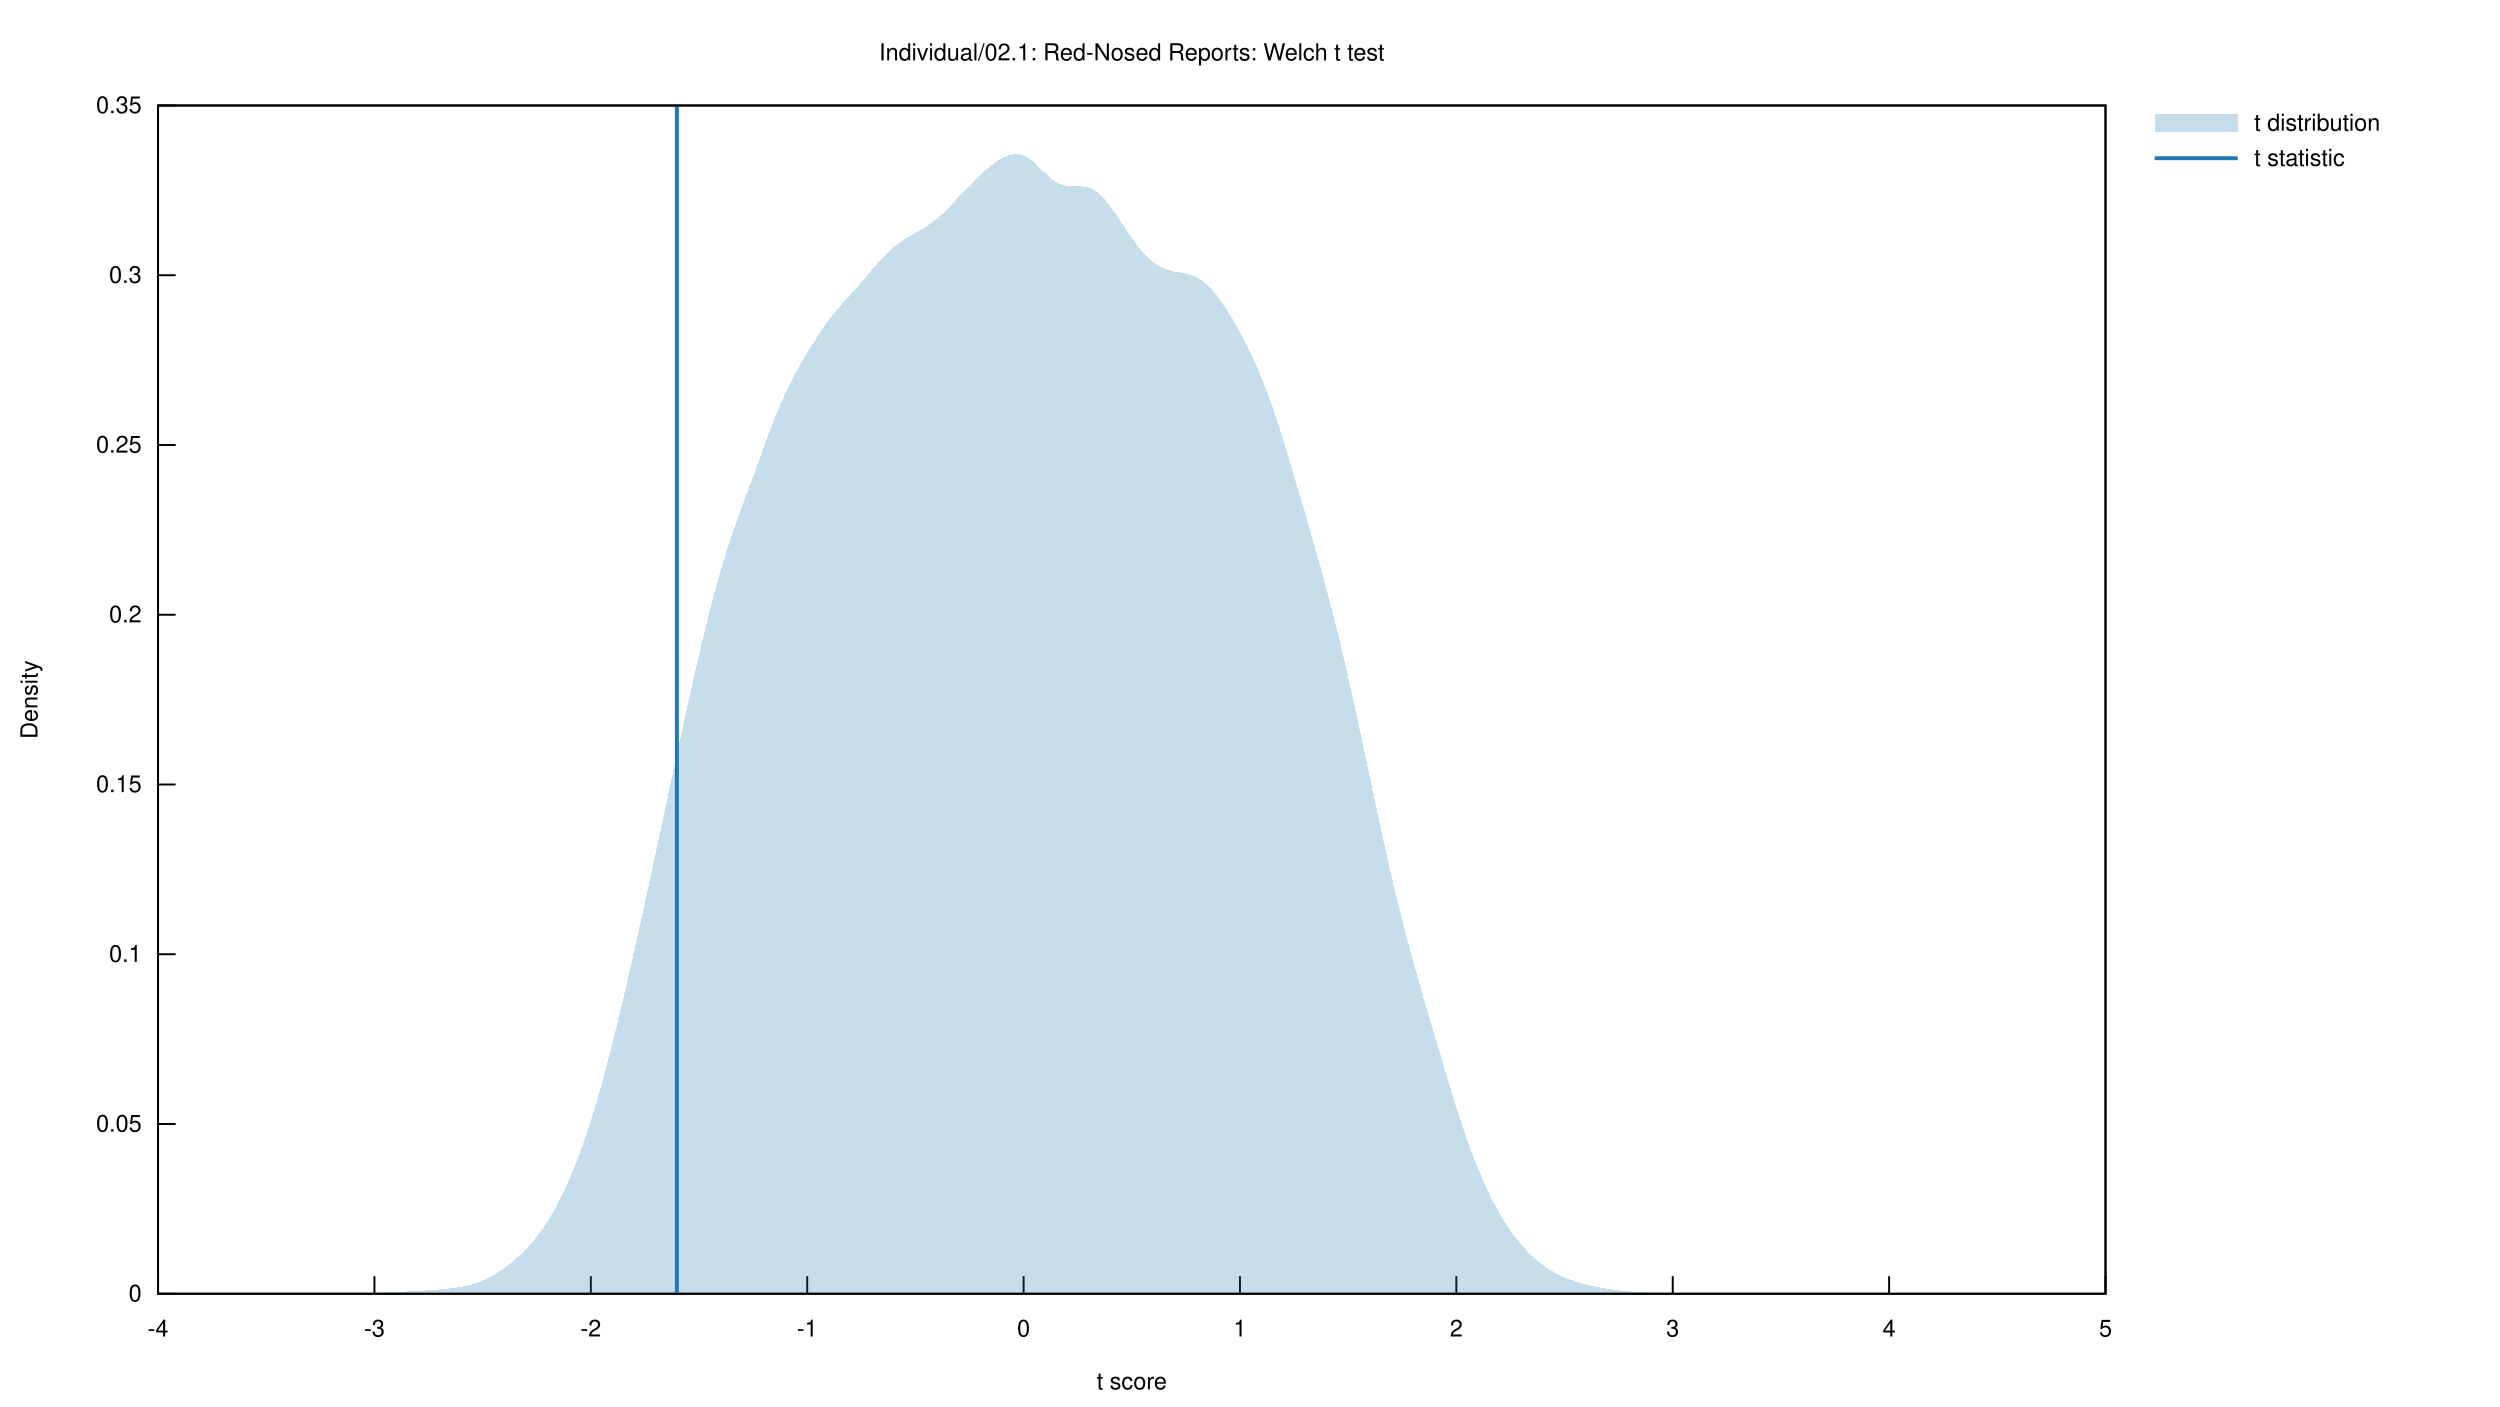
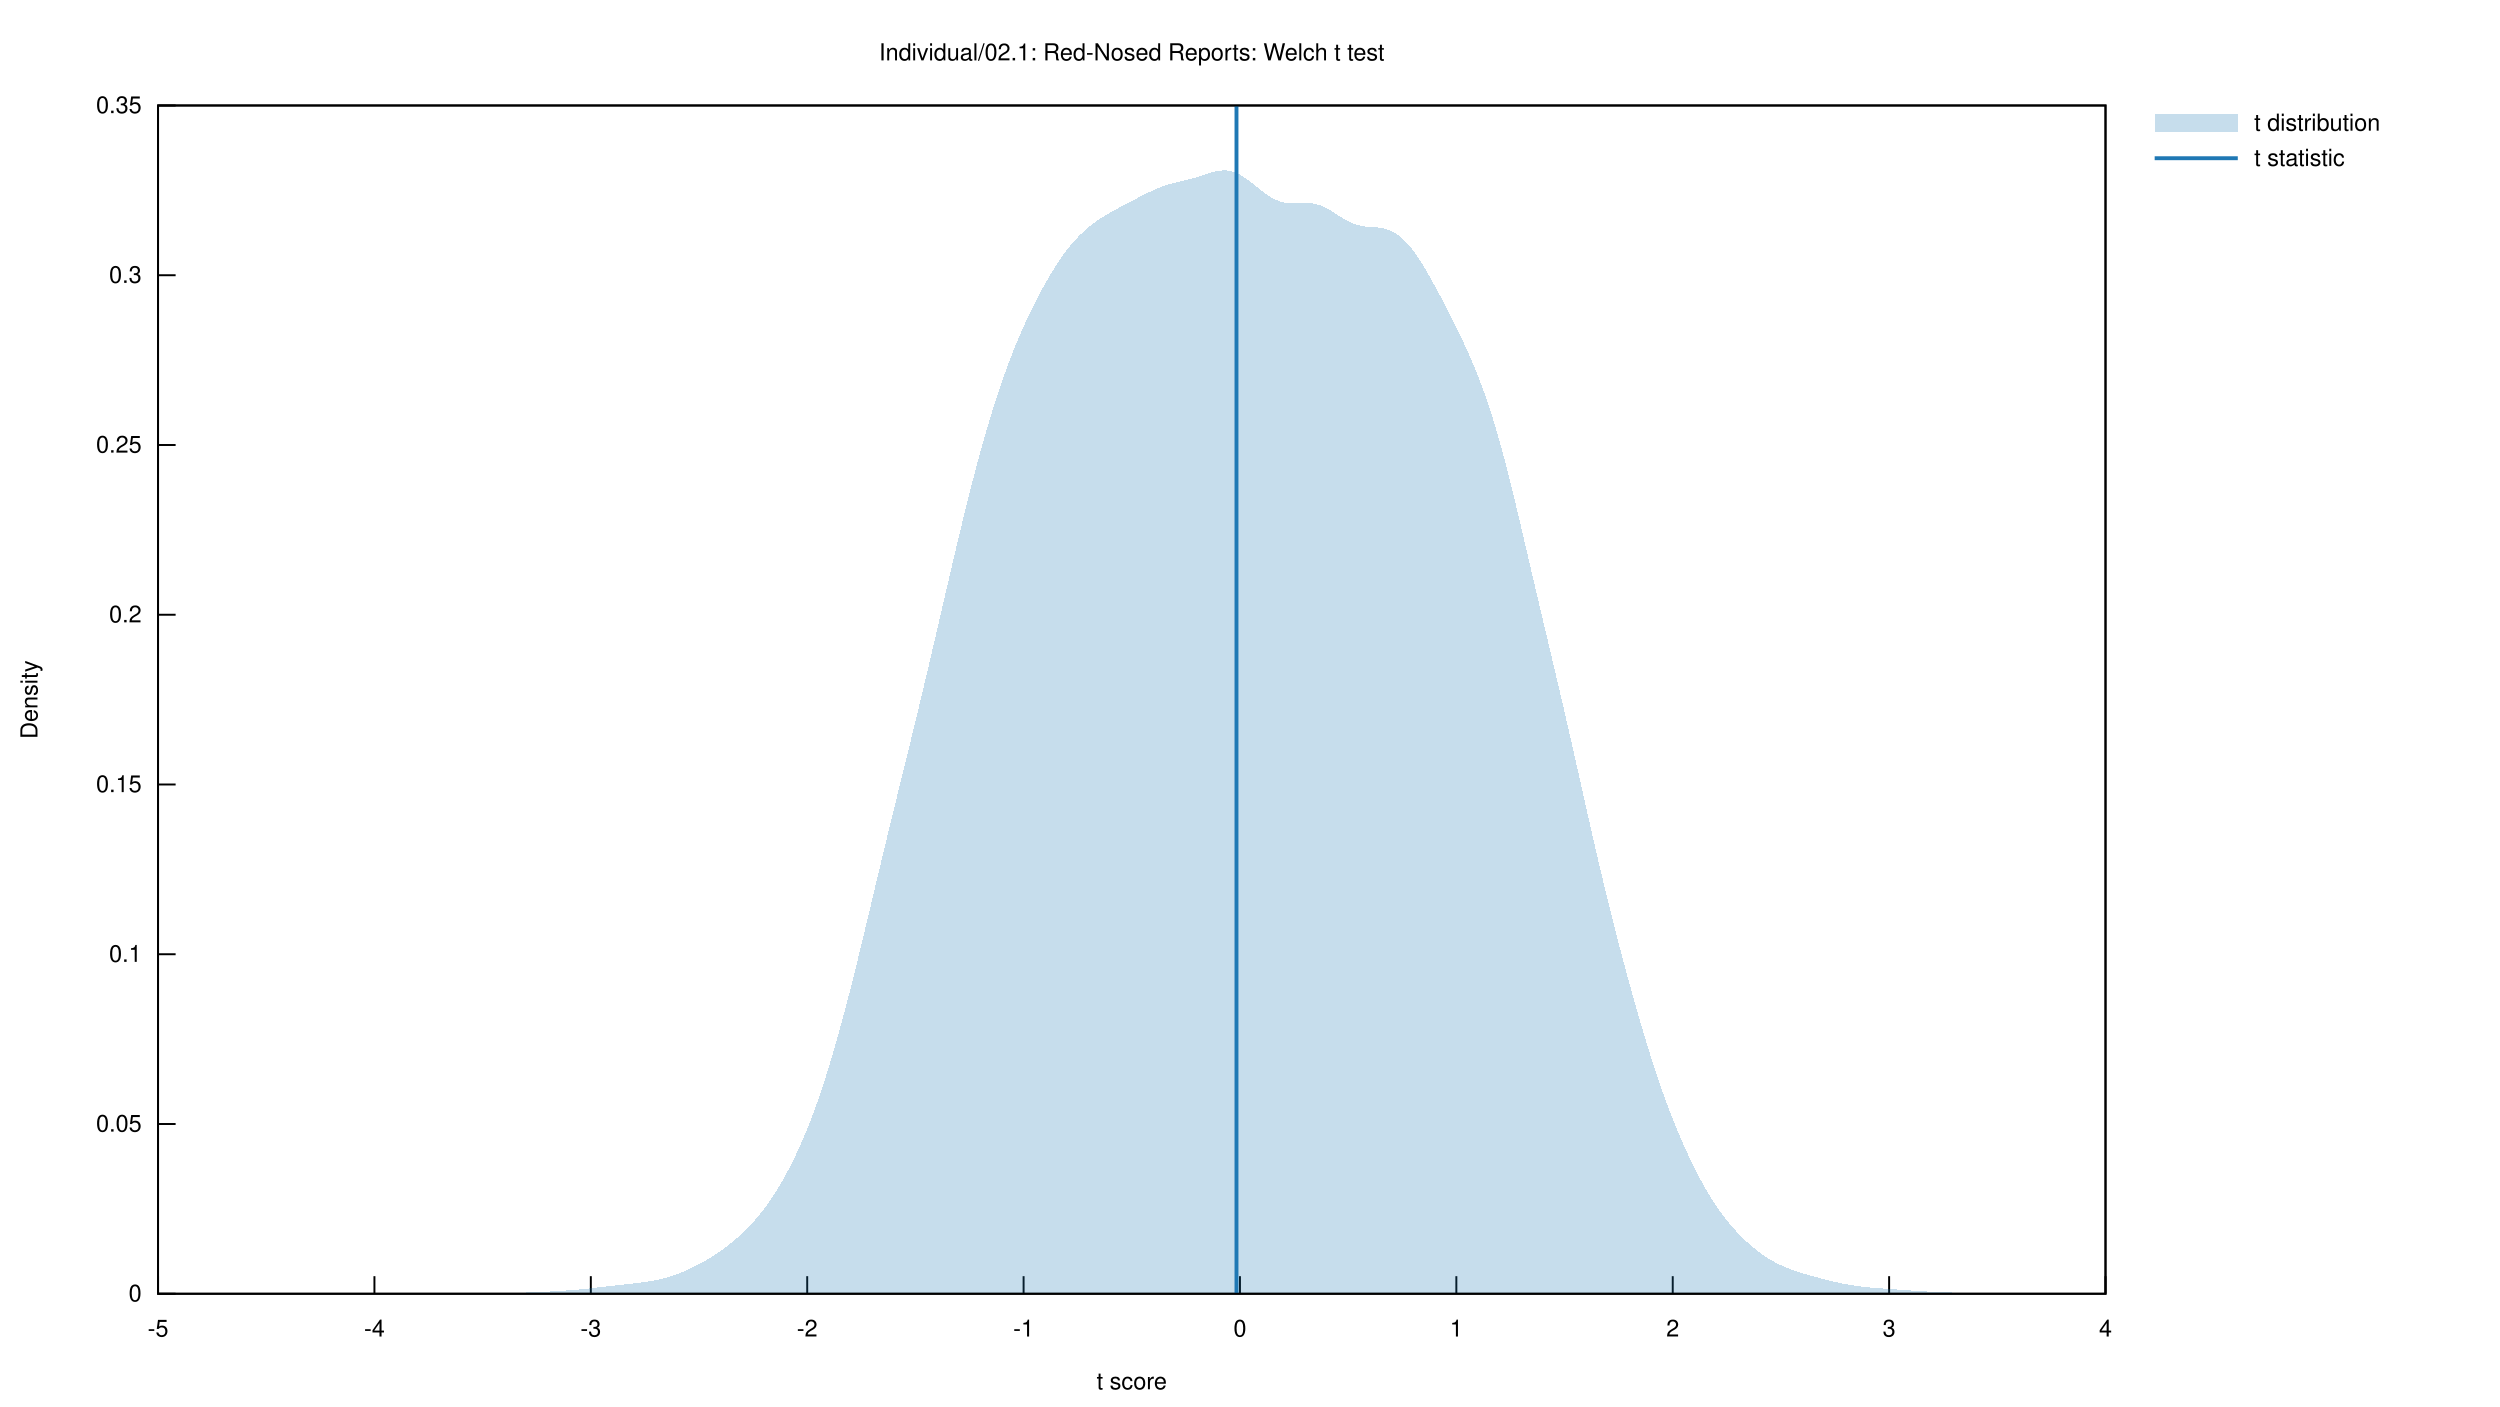
<svg xmlns="http://www.w3.org/2000/svg" xmlns:xlink="http://www.w3.org/1999/xlink" viewBox="0 0 1280 720">
  <g id="gnuplot_canvas">
    <rect x="0" y="0" width="1280" height="720" fill="none" />
    <defs>
      <circle id="gpDot" r="0.5" stroke-width="0.5" stroke="currentColor" />
      <path id="gpPt0" stroke-width="0.222" stroke="currentColor" d="M-1,0 h2 M0,-1 v2" />
      <path id="gpPt1" stroke-width="0.222" stroke="currentColor" d="M-1,-1 L1,1 M1,-1 L-1,1" />
      <path id="gpPt2" stroke-width="0.222" stroke="currentColor" d="M-1,0 L1,0 M0,-1 L0,1 M-1,-1 L1,1 M-1,1 L1,-1" />
      <rect id="gpPt3" stroke-width="0.222" stroke="currentColor" x="-1" y="-1" width="2" height="2" />
      <rect id="gpPt4" stroke-width="0.222" stroke="currentColor" fill="currentColor" x="-1" y="-1" width="2" height="2" />
      <circle id="gpPt5" stroke-width="0.222" stroke="currentColor" cx="0" cy="0" r="1" />
      <use xlink:href="#gpPt5" id="gpPt6" fill="currentColor" stroke="none" />
      <path id="gpPt7" stroke-width="0.222" stroke="currentColor" d="M0,-1.33 L-1.33,0.67 L1.33,0.67 z" />
      <use xlink:href="#gpPt7" id="gpPt8" fill="currentColor" stroke="none" />
      <use xlink:href="#gpPt7" id="gpPt9" stroke="currentColor" transform="rotate(180)" />
      <use xlink:href="#gpPt9" id="gpPt10" fill="currentColor" stroke="none" />
      <use xlink:href="#gpPt3" id="gpPt11" stroke="currentColor" transform="rotate(45)" />
      <use xlink:href="#gpPt11" id="gpPt12" fill="currentColor" stroke="none" />
      <path id="gpPt13" stroke-width="0.222" stroke="currentColor" d="M0,1.330 L1.265,0.411 L0.782,-1.067 L-0.782,-1.076 L-1.265,0.411 z" />
      <use xlink:href="#gpPt13" id="gpPt14" fill="currentColor" stroke="none" />
      <filter id="textbox" filterUnits="objectBoundingBox" x="0" y="0" height="1" width="1">
        <feFlood flood-color="white" flood-opacity="1" result="bgnd" />
        <feComposite in="SourceGraphic" in2="bgnd" operator="atop" />
      </filter>
      <filter id="greybox" filterUnits="objectBoundingBox" x="0" y="0" height="1" width="1">
        <feFlood flood-color="lightgrey" flood-opacity="1" result="grey" />
        <feComposite in="SourceGraphic" in2="grey" operator="atop" />
      </filter>
    </defs>
    <g fill="none" color="white" stroke="currentColor" stroke-width="1.00" stroke-linecap="butt" stroke-linejoin="miter">
</g>
    <g fill="none" color="black" stroke="currentColor" stroke-width="1.00" stroke-linecap="butt" stroke-linejoin="miter">
      <path stroke="black" d="M80.92,662.40 L89.92,662.40  " />
      <g transform="translate(72.53,666.30)" stroke="none" fill="black" font-family="Helvetica" font-size="12.00" text-anchor="end">
        <text>
          <tspan font-family="Helvetica"> 0</tspan>
        </text>
      </g>
    </g>
    <g fill="none" color="black" stroke="currentColor" stroke-width="1.00" stroke-linecap="butt" stroke-linejoin="miter">
      <path stroke="black" d="M80.92,575.49 L89.92,575.49  " />
      <g transform="translate(72.53,579.39)" stroke="none" fill="black" font-family="Helvetica" font-size="12.00" text-anchor="end">
        <text>
          <tspan font-family="Helvetica"> 0.05</tspan>
        </text>
      </g>
    </g>
    <g fill="none" color="black" stroke="currentColor" stroke-width="1.00" stroke-linecap="butt" stroke-linejoin="miter">
      <path stroke="black" d="M80.92,488.57 L89.92,488.57  " />
      <g transform="translate(72.53,492.47)" stroke="none" fill="black" font-family="Helvetica" font-size="12.00" text-anchor="end">
        <text>
          <tspan font-family="Helvetica"> 0.1</tspan>
        </text>
      </g>
    </g>
    <g fill="none" color="black" stroke="currentColor" stroke-width="1.00" stroke-linecap="butt" stroke-linejoin="miter">
      <path stroke="black" d="M80.92,401.66 L89.92,401.66  " />
      <g transform="translate(72.53,405.56)" stroke="none" fill="black" font-family="Helvetica" font-size="12.00" text-anchor="end">
        <text>
          <tspan font-family="Helvetica"> 0.15</tspan>
        </text>
      </g>
    </g>
    <g fill="none" color="black" stroke="currentColor" stroke-width="1.00" stroke-linecap="butt" stroke-linejoin="miter">
      <path stroke="black" d="M80.92,314.75 L89.92,314.75  " />
      <g transform="translate(72.53,318.65)" stroke="none" fill="black" font-family="Helvetica" font-size="12.00" text-anchor="end">
        <text>
          <tspan font-family="Helvetica"> 0.2</tspan>
        </text>
      </g>
    </g>
    <g fill="none" color="black" stroke="currentColor" stroke-width="1.00" stroke-linecap="butt" stroke-linejoin="miter">
      <path stroke="black" d="M80.92,227.84 L89.92,227.84  " />
      <g transform="translate(72.53,231.74)" stroke="none" fill="black" font-family="Helvetica" font-size="12.00" text-anchor="end">
        <text>
          <tspan font-family="Helvetica"> 0.25</tspan>
        </text>
      </g>
    </g>
    <g fill="none" color="black" stroke="currentColor" stroke-width="1.00" stroke-linecap="butt" stroke-linejoin="miter">
      <path stroke="black" d="M80.92,140.92 L89.92,140.92  " />
      <g transform="translate(72.53,144.82)" stroke="none" fill="black" font-family="Helvetica" font-size="12.00" text-anchor="end">
        <text>
          <tspan font-family="Helvetica"> 0.3</tspan>
        </text>
      </g>
    </g>
    <g fill="none" color="black" stroke="currentColor" stroke-width="1.00" stroke-linecap="butt" stroke-linejoin="miter">
      <path stroke="black" d="M80.92,54.01 L89.92,54.01  " />
      <g transform="translate(72.53,57.91)" stroke="none" fill="black" font-family="Helvetica" font-size="12.00" text-anchor="end">
        <text>
          <tspan font-family="Helvetica"> 0.35</tspan>
        </text>
      </g>
    </g>
    <g fill="none" color="black" stroke="currentColor" stroke-width="1.00" stroke-linecap="butt" stroke-linejoin="miter">
      <path stroke="black" d="M80.92,662.40 L80.92,653.40  " />
      <g transform="translate(80.92,684.30)" stroke="none" fill="black" font-family="Helvetica" font-size="12.00" text-anchor="middle">
        <text>
-           <tspan font-family="Helvetica">-4</tspan>
+           <tspan font-family="Helvetica">-5</tspan>
        </text>
      </g>
    </g>
    <g fill="none" color="black" stroke="currentColor" stroke-width="1.00" stroke-linecap="butt" stroke-linejoin="miter">
      <path stroke="black" d="M191.71,662.40 L191.71,653.40  " />
      <g transform="translate(191.71,684.30)" stroke="none" fill="black" font-family="Helvetica" font-size="12.00" text-anchor="middle">
        <text>
-           <tspan font-family="Helvetica">-3</tspan>
+           <tspan font-family="Helvetica">-4</tspan>
        </text>
      </g>
    </g>
    <g fill="none" color="black" stroke="currentColor" stroke-width="1.00" stroke-linecap="butt" stroke-linejoin="miter">
      <path stroke="black" d="M302.50,662.40 L302.50,653.40  " />
      <g transform="translate(302.50,684.30)" stroke="none" fill="black" font-family="Helvetica" font-size="12.00" text-anchor="middle">
        <text>
-           <tspan font-family="Helvetica">-2</tspan>
+           <tspan font-family="Helvetica">-3</tspan>
        </text>
      </g>
    </g>
    <g fill="none" color="black" stroke="currentColor" stroke-width="1.00" stroke-linecap="butt" stroke-linejoin="miter">
      <path stroke="black" d="M413.29,662.40 L413.29,653.40  " />
      <g transform="translate(413.29,684.30)" stroke="none" fill="black" font-family="Helvetica" font-size="12.00" text-anchor="middle">
        <text>
-           <tspan font-family="Helvetica">-1</tspan>
+           <tspan font-family="Helvetica">-2</tspan>
        </text>
      </g>
    </g>
    <g fill="none" color="black" stroke="currentColor" stroke-width="1.00" stroke-linecap="butt" stroke-linejoin="miter">
      <path stroke="black" d="M524.08,662.40 L524.08,653.40  " />
      <g transform="translate(524.08,684.30)" stroke="none" fill="black" font-family="Helvetica" font-size="12.00" text-anchor="middle">
        <text>
-           <tspan font-family="Helvetica"> 0</tspan>
+           <tspan font-family="Helvetica">-1</tspan>
        </text>
      </g>
    </g>
    <g fill="none" color="black" stroke="currentColor" stroke-width="1.00" stroke-linecap="butt" stroke-linejoin="miter">
      <path stroke="black" d="M634.86,662.40 L634.86,653.40  " />
      <g transform="translate(634.86,684.30)" stroke="none" fill="black" font-family="Helvetica" font-size="12.00" text-anchor="middle">
        <text>
-           <tspan font-family="Helvetica"> 1</tspan>
+           <tspan font-family="Helvetica"> 0</tspan>
        </text>
      </g>
    </g>
    <g fill="none" color="black" stroke="currentColor" stroke-width="1.00" stroke-linecap="butt" stroke-linejoin="miter">
      <path stroke="black" d="M745.65,662.40 L745.65,653.40  " />
      <g transform="translate(745.65,684.30)" stroke="none" fill="black" font-family="Helvetica" font-size="12.00" text-anchor="middle">
        <text>
-           <tspan font-family="Helvetica"> 2</tspan>
+           <tspan font-family="Helvetica"> 1</tspan>
        </text>
      </g>
    </g>
    <g fill="none" color="black" stroke="currentColor" stroke-width="1.00" stroke-linecap="butt" stroke-linejoin="miter">
      <path stroke="black" d="M856.44,662.40 L856.44,653.40  " />
      <g transform="translate(856.44,684.30)" stroke="none" fill="black" font-family="Helvetica" font-size="12.00" text-anchor="middle">
        <text>
-           <tspan font-family="Helvetica"> 3</tspan>
+           <tspan font-family="Helvetica"> 2</tspan>
        </text>
      </g>
    </g>
    <g fill="none" color="black" stroke="currentColor" stroke-width="1.00" stroke-linecap="butt" stroke-linejoin="miter">
      <path stroke="black" d="M967.23,662.40 L967.23,653.40  " />
      <g transform="translate(967.23,684.30)" stroke="none" fill="black" font-family="Helvetica" font-size="12.00" text-anchor="middle">
        <text>
-           <tspan font-family="Helvetica"> 4</tspan>
+           <tspan font-family="Helvetica"> 3</tspan>
        </text>
      </g>
    </g>
    <g fill="none" color="black" stroke="currentColor" stroke-width="1.00" stroke-linecap="butt" stroke-linejoin="miter">
      <path stroke="black" d="M1078.02,662.40 L1078.02,653.40  " />
      <g transform="translate(1078.02,684.30)" stroke="none" fill="black" font-family="Helvetica" font-size="12.00" text-anchor="middle">
        <text>
-           <tspan font-family="Helvetica"> 5</tspan>
+           <tspan font-family="Helvetica"> 4</tspan>
        </text>
      </g>
    </g>
    <g fill="none" color="black" stroke="currentColor" stroke-width="1.00" stroke-linecap="butt" stroke-linejoin="miter">
</g>
    <g fill="none" color="black" stroke="currentColor" stroke-width="1.00" stroke-linecap="butt" stroke-linejoin="miter">
      <path stroke="black" d="M80.92,54.01 L80.92,662.40 L1078.02,662.40 L1078.02,54.01 L80.92,54.01 Z  " />
    </g>
    <g fill="none" color="black" stroke="currentColor" stroke-width="1.00" stroke-linecap="butt" stroke-linejoin="miter">
</g>
    <g id="gnuplot_plot_1">
      <g fill="none" color="black" stroke="currentColor" stroke-width="1.00" stroke-linecap="butt" stroke-linejoin="miter">
        <g transform="translate(1154.14,66.91)" stroke="none" fill="black" font-family="Helvetica" font-size="12.00" text-anchor="start">
          <text>
            <tspan font-family="Helvetica">t distribution</tspan>
          </text>
        </g>
      </g>
      <g fill="none" color="black" stroke="currentColor" stroke-width="1.00" stroke-linecap="butt" stroke-linejoin="miter">
        <g stroke="none" shape-rendering="crispEdges">
          <polygon fill="rgb( 31, 120, 180)" fill-opacity="0.25" points="1103.19,67.51 1145.75,67.51 1145.75,58.51 1103.19,58.51 " />
-           <polygon fill="rgb( 31, 120, 180)" fill-opacity="0.25" points="112.10,662.40 113.83,662.40 115.56,662.40 117.29,662.40 119.02,662.40 120.75,662.39 122.48,662.39 124.21,662.39 125.94,662.39 127.67,662.38 129.40,662.38 131.13,662.37 132.85,662.37 134.58,662.36 136.31,662.36 138.04,662.35 139.77,662.34 141.50,662.34 143.23,662.33 144.96,662.33 146.69,662.32 148.42,662.32 150.15,662.32 151.88,662.32 153.61,662.31 155.34,662.31 157.06,662.31 158.79,662.31 160.52,662.30 162.25,662.30 163.98,662.30 165.71,662.29 167.44,662.28 169.17,662.27 170.90,662.26 172.63,662.25 174.36,662.23 176.09,662.21 177.82,662.19 179.55,662.17 181.27,662.14 183.00,662.11 184.73,662.07 186.46,662.03 188.19,661.99 189.92,661.95 191.65,661.90 193.38,661.85 195.11,661.79 196.84,661.73 198.57,661.67 200.30,661.61 202.03,661.54 203.75,661.46 205.48,661.39 207.21,661.31 208.94,661.22 210.67,661.13 212.40,661.04 214.13,660.94 215.86,660.83 217.59,660.72 219.32,660.61 221.05,660.49 222.78,660.36 224.51,660.23 226.24,660.08 227.96,659.93 229.69,659.75 231.42,659.56 233.15,659.34 234.88,659.08 236.61,658.78 238.34,658.44 240.07,658.04 241.80,657.57 243.53,657.04 245.26,656.43 246.99,655.74 248.72,654.97 250.45,654.11 252.17,653.18 253.90,652.16 255.63,651.06 257.36,649.89 259.09,648.63 260.82,647.30 262.55,645.90 264.28,644.41 266.01,642.84 267.74,641.18 269.47,639.41 271.20,637.55 272.93,635.56 274.66,633.44 276.38,631.17 278.11,628.76 279.84,626.17 281.57,623.42 283.30,620.48 285.03,617.35 286.76,614.03 288.49,610.50 290.22,606.77 291.95,602.82 293.68,598.66 295.41,594.28 297.14,589.66 298.87,584.82 300.59,579.73 302.32,574.40 304.05,568.83 305.78,563.02 307.51,556.97 309.24,550.69 310.97,544.20 312.70,537.51 314.43,530.63 316.16,523.59 317.89,516.40 319.62,509.09 321.35,501.66 323.08,494.13 324.80,486.52 326.53,478.82 328.26,471.05 329.99,463.21 331.72,455.30 333.45,447.34 335.18,439.33 336.91,431.28 338.64,423.21 340.37,415.13 342.10,407.04 343.83,398.98 345.56,390.94 347.29,382.94 349.01,374.99 350.74,367.09 352.47,359.26 354.20,351.51 355.93,343.87 357.66,336.34 359.39,328.96 361.12,321.76 362.85,314.77 364.58,308.02 366.31,301.54 368.04,295.34 369.77,289.43 371.50,283.81 373.22,278.44 374.95,273.30 376.68,268.34 378.41,263.51 380.14,258.77 381.87,254.06 383.60,249.36 385.33,244.63 387.06,239.88 388.79,235.12 390.52,230.37 392.25,225.67 393.98,221.05 395.71,216.56 397.43,212.23 399.16,208.08 400.89,204.13 402.62,200.38 404.35,196.82 406.08,193.43 407.81,190.19 409.54,187.08 411.27,184.07 413.00,181.15 414.73,178.31 416.46,175.54 418.19,172.84 419.92,170.22 421.64,167.69 423.37,165.26 425.10,162.93 426.83,160.71 428.56,158.58 430.29,156.54 432.02,154.57 433.75,152.64 435.48,150.74 437.21,148.83 438.94,146.90 440.67,144.94 442.40,142.95 444.13,140.92 445.85,138.88 447.58,136.85 449.31,134.84 451.04,132.90 452.77,131.05 454.50,129.30 456.23,127.68 457.96,126.20 459.69,124.85 461.42,123.62 463.15,122.49 464.88,121.45 466.61,120.45 468.34,119.48 470.06,118.50 471.79,117.48 473.52,116.40 475.25,115.25 476.98,114.00 478.71,112.66 480.44,111.22 482.17,109.68 483.90,108.05 485.63,106.35 487.36,104.59 489.09,102.78 490.82,100.95 492.55,99.10 494.27,97.27 496.00,95.46 497.73,93.69 499.46,91.97 501.19,90.30 502.92,88.70 504.65,87.17 506.38,85.71 508.11,84.34 509.84,83.06 511.57,81.90 513.30,80.88 515.03,80.03 516.76,79.39 518.48,78.98 520.21,78.85 521.94,79.02 523.67,79.49 525.40,80.28 527.13,81.36 528.86,82.69 530.59,84.22 532.32,85.88 534.05,87.59 535.78,89.26 537.51,90.82 539.24,92.19 540.97,93.34 542.69,94.22 544.42,94.83 546.15,95.20 547.88,95.38 549.61,95.42 551.34,95.40 553.07,95.41 554.80,95.53 556.53,95.84 558.26,96.39 559.99,97.23 561.72,98.38 563.45,99.85 565.18,101.62 566.90,103.65 568.63,105.91 570.36,108.33 572.09,110.88 573.82,113.49 575.55,116.11 577.28,118.70 579.01,121.22 580.74,123.64 582.47,125.94 584.20,128.08 585.93,130.05 587.66,131.83 589.38,133.40 591.11,134.77 592.84,135.92 594.57,136.88 596.30,137.64 598.03,138.23 599.76,138.69 601.49,139.05 603.22,139.36 604.95,139.66 606.68,140.00 608.41,140.42 610.14,140.97 611.87,141.68 613.59,142.57 615.32,143.68 617.05,145.02 618.78,146.58 620.51,148.37 622.24,150.39 623.97,152.60 625.70,155.01 627.43,157.59 629.16,160.31 630.89,163.17 632.62,166.15 634.35,169.24 636.08,172.44 637.80,175.77 639.53,179.24 641.26,182.87 642.99,186.67 644.72,190.67 646.45,194.89 648.18,199.34 649.91,204.02 651.64,208.92 653.37,214.04 655.10,219.34 656.83,224.80 658.56,230.40 660.29,236.09 662.01,241.86 663.74,247.68 665.47,253.53 667.20,259.42 668.93,265.35 670.66,271.31 672.39,277.33 674.12,283.42 675.85,289.60 677.58,295.89 679.31,302.30 681.04,308.86 682.77,315.59 684.50,322.48 686.22,329.55 687.95,336.80 689.68,344.23 691.41,351.83 693.14,359.59 694.87,367.49 696.60,375.50 698.33,383.60 700.06,391.75 701.79,399.92 703.52,408.08 705.25,416.18 706.98,424.19 708.71,432.09 710.43,439.83 712.16,447.39 713.89,454.76 715.62,461.92 717.35,468.88 719.08,475.63 720.81,482.20 722.54,488.59 724.27,494.84 726.00,500.96 727.73,506.99 729.46,512.95 731.19,518.86 732.92,524.74 734.64,530.59 736.37,536.43 738.10,542.24 739.83,548.01 741.56,553.72 743.29,559.35 745.02,564.89 746.75,570.30 748.48,575.57 750.21,580.68 751.94,585.60 753.67,590.33 755.40,594.87 757.13,599.19 758.85,603.31 760.58,607.23 762.31,610.94 764.04,614.46 765.77,617.78 767.50,620.91 769.23,623.86 770.96,626.64 772.69,629.25 774.42,631.69 776.15,633.99 777.88,636.14 779.61,638.15 781.34,640.04 783.06,641.80 784.79,643.44 786.52,644.97 788.25,646.39 789.98,647.72 791.71,648.94 793.44,650.07 795.17,651.11 796.90,652.07 798.63,652.94 800.36,653.74 802.09,654.48 803.82,655.15 805.55,655.76 807.27,656.33 809.00,656.85 810.73,657.32 812.46,657.77 814.19,658.18 815.92,658.56 817.65,658.91 819.38,659.24 821.11,659.55 822.84,659.83 824.57,660.10 826.30,660.34 828.03,660.56 829.76,660.75 831.48,660.93 833.21,661.10 834.94,661.24 836.67,661.37 838.40,661.48 840.13,661.58 841.86,661.67 843.59,661.75 845.32,661.82 847.05,661.89 848.78,661.94 850.51,661.99 852.24,662.04 853.97,662.07 855.69,662.11 857.42,662.13 859.15,662.15 860.88,662.17 862.61,662.18 864.34,662.19 866.07,662.19 867.80,662.19 869.53,662.19 871.26,662.19 872.99,662.19 874.72,662.20 876.45,662.20 878.18,662.20 879.90,662.20 881.63,662.21 883.36,662.22 885.09,662.22 886.82,662.23 888.55,662.23 890.28,662.24 892.01,662.24 893.74,662.24 895.47,662.24 897.20,662.24 898.93,662.23 900.66,662.23 902.39,662.22 904.11,662.21 905.84,662.20 907.57,662.19 909.30,662.19 911.03,662.18 912.76,662.18 914.49,662.18 916.22,662.18 917.95,662.19 919.68,662.20 921.41,662.21 923.14,662.22 924.87,662.23 926.60,662.25 928.32,662.26 930.05,662.27 931.78,662.28 933.51,662.29 935.24,662.30 936.97,662.30 938.70,662.31 940.43,662.32 942.16,662.32 943.89,662.33 945.62,662.34 947.35,662.34 949.08,662.35 950.81,662.36 952.53,662.36 954.26,662.37 955.99,662.37 957.72,662.38 959.45,662.38 961.18,662.39 962.91,662.39 964.64,662.39 966.37,662.39 968.10,662.40 969.83,662.40 971.56,662.40 973.29,662.40 975.01,662.40 975.01,662.40 973.29,662.40 971.56,662.40 969.83,662.40 968.10,662.40 966.37,662.40 964.64,662.40 962.91,662.40 961.18,662.40 959.45,662.40 957.72,662.40 955.99,662.40 954.26,662.40 952.53,662.40 950.81,662.40 949.08,662.40 947.35,662.40 945.62,662.40 943.89,662.40 942.16,662.40 940.43,662.40 938.70,662.40 936.97,662.40 935.24,662.40 933.51,662.40 931.78,662.40 930.05,662.40 928.32,662.40 926.60,662.40 924.87,662.40 923.14,662.40 921.41,662.40 919.68,662.40 917.95,662.40 916.22,662.40 914.49,662.40 912.76,662.40 911.03,662.40 909.30,662.40 907.57,662.40 905.84,662.40 904.11,662.40 902.39,662.40 900.66,662.40 898.93,662.40 897.20,662.40 895.47,662.40 893.74,662.40 892.01,662.40 890.28,662.40 888.55,662.40 886.82,662.40 885.09,662.40 883.36,662.40 881.63,662.40 879.90,662.40 878.18,662.40 876.45,662.40 874.72,662.40 872.99,662.40 871.26,662.40 869.53,662.40 867.80,662.40 866.07,662.40 864.34,662.40 862.61,662.40 860.88,662.40 859.15,662.40 857.42,662.40 855.69,662.40 853.97,662.40 852.24,662.40 850.51,662.40 848.78,662.40 847.05,662.40 845.32,662.40 843.59,662.40 841.86,662.40 840.13,662.40 838.40,662.40 836.67,662.40 834.94,662.40 833.21,662.40 831.48,662.40 829.76,662.40 828.03,662.40 826.30,662.40 824.57,662.40 822.84,662.40 821.11,662.40 819.38,662.40 817.65,662.40 815.92,662.40 814.19,662.40 812.46,662.40 810.73,662.40 809.00,662.40 807.27,662.40 805.55,662.40 803.82,662.40 802.09,662.40 800.36,662.40 798.63,662.40 796.90,662.40 795.17,662.40 793.44,662.40 791.71,662.40 789.98,662.40 788.25,662.40 786.52,662.40 784.79,662.40 783.06,662.40 781.34,662.40 779.61,662.40 777.88,662.40 776.15,662.40 774.42,662.40 772.69,662.40 770.96,662.40 769.23,662.40 767.50,662.40 765.77,662.40 764.04,662.40 762.31,662.40 760.58,662.40 758.85,662.40 757.13,662.40 755.40,662.40 753.67,662.40 751.94,662.40 750.21,662.40 748.48,662.40 746.75,662.40 745.02,662.40 743.29,662.40 741.56,662.40 739.83,662.40 738.10,662.40 736.37,662.40 734.64,662.40 732.92,662.40 731.19,662.40 729.46,662.40 727.73,662.40 726.00,662.40 724.27,662.40 722.54,662.40 720.81,662.40 719.08,662.40 717.35,662.40 715.62,662.40 713.89,662.40 712.16,662.40 710.43,662.40 708.71,662.40 706.98,662.40 705.25,662.40 703.52,662.40 701.79,662.40 700.06,662.40 698.33,662.40 696.60,662.40 694.87,662.40 693.14,662.40 691.41,662.40 689.68,662.40 687.95,662.40 686.22,662.40 684.50,662.40 682.77,662.40 681.04,662.40 679.31,662.40 677.58,662.40 675.85,662.40 674.12,662.40 672.39,662.40 670.66,662.40 668.93,662.40 667.20,662.40 665.47,662.40 663.74,662.40 662.01,662.40 660.29,662.40 658.56,662.40 656.83,662.40 655.10,662.40 653.37,662.40 651.64,662.40 649.91,662.40 648.18,662.40 646.45,662.40 644.72,662.40 642.99,662.40 641.26,662.40 639.53,662.40 637.80,662.40 636.08,662.40 634.35,662.40 632.62,662.40 630.89,662.40 629.16,662.40 627.43,662.40 625.70,662.40 623.97,662.40 622.24,662.40 620.51,662.40 618.78,662.40 617.05,662.40 615.32,662.40 613.59,662.40 611.87,662.40 610.14,662.40 608.41,662.40 606.68,662.40 604.95,662.40 603.22,662.40 601.49,662.40 599.76,662.40 598.03,662.40 596.30,662.40 594.57,662.40 592.84,662.40 591.11,662.40 589.38,662.40 587.66,662.40 585.93,662.40 584.20,662.40 582.47,662.40 580.74,662.40 579.01,662.40 577.28,662.40 575.55,662.40 573.82,662.40 572.09,662.40 570.36,662.40 568.63,662.40 566.90,662.40 565.18,662.40 563.45,662.40 561.72,662.40 559.99,662.40 558.26,662.40 556.53,662.40 554.80,662.40 553.07,662.40 551.34,662.40 549.61,662.40 547.88,662.40 546.15,662.40 544.42,662.40 542.69,662.40 540.97,662.40 539.24,662.40 537.51,662.40 535.78,662.40 534.05,662.40 532.32,662.40 530.59,662.40 528.86,662.40 527.13,662.40 525.40,662.40 523.67,662.40 521.94,662.40 520.21,662.40 518.48,662.40 516.76,662.40 515.03,662.40 513.30,662.40 511.57,662.40 509.84,662.40 508.11,662.40 506.38,662.40 504.65,662.40 502.92,662.40 501.19,662.40 499.46,662.40 497.73,662.40 496.00,662.40 494.27,662.40 492.55,662.40 490.82,662.40 489.09,662.40 487.36,662.40 485.63,662.40 483.90,662.40 482.17,662.40 480.44,662.40 478.71,662.40 476.98,662.40 475.25,662.40 473.52,662.40 471.79,662.40 470.06,662.40 468.34,662.40 466.61,662.40 464.88,662.40 463.15,662.40 461.42,662.40 459.69,662.40 457.96,662.40 456.23,662.40 454.50,662.40 452.77,662.40 451.04,662.40 449.31,662.40 447.58,662.40 445.85,662.40 444.13,662.40 442.40,662.40 440.67,662.40 438.94,662.40 437.21,662.40 435.48,662.40 433.75,662.40 432.02,662.40 430.29,662.40 428.56,662.40 426.83,662.40 425.10,662.40 423.37,662.40 421.64,662.40 419.92,662.40 418.19,662.40 416.46,662.40 414.73,662.40 413.00,662.40 411.27,662.40 409.54,662.40 407.81,662.40 406.08,662.40 404.35,662.40 402.62,662.40 400.89,662.40 399.16,662.40 397.43,662.40 395.71,662.40 393.98,662.40 392.25,662.40 390.52,662.40 388.79,662.40 387.06,662.40 385.33,662.40 383.60,662.40 381.87,662.40 380.14,662.40 378.41,662.40 376.68,662.40 374.95,662.40 373.22,662.40 371.50,662.40 369.77,662.40 368.04,662.40 366.31,662.40 364.58,662.40 362.85,662.40 361.12,662.40 359.39,662.40 357.66,662.40 355.93,662.40 354.20,662.40 352.47,662.40 350.74,662.40 349.01,662.40 347.29,662.40 345.56,662.40 343.83,662.40 342.10,662.40 340.37,662.40 338.64,662.40 336.91,662.40 335.18,662.40 333.45,662.40 331.72,662.40 329.99,662.40 328.26,662.40 326.53,662.40 324.80,662.40 323.08,662.40 321.35,662.40 319.62,662.40 317.89,662.40 316.16,662.40 314.43,662.40 312.70,662.40 310.97,662.40 309.24,662.40 307.51,662.40 305.78,662.40 304.05,662.40 302.32,662.40 300.59,662.40 298.87,662.40 297.14,662.40 295.41,662.40 293.68,662.40 291.95,662.40 290.22,662.40 288.49,662.40 286.76,662.40 285.03,662.40 283.30,662.40 281.57,662.40 279.84,662.40 278.11,662.40 276.38,662.40 274.66,662.40 272.93,662.40 271.20,662.40 269.47,662.40 267.74,662.40 266.01,662.40 264.28,662.40 262.55,662.40 260.82,662.40 259.09,662.40 257.36,662.40 255.63,662.40 253.90,662.40 252.17,662.40 250.45,662.40 248.72,662.40 246.99,662.40 245.26,662.40 243.53,662.40 241.80,662.40 240.07,662.40 238.34,662.40 236.61,662.40 234.88,662.40 233.15,662.40 231.42,662.40 229.69,662.40 227.96,662.40 226.24,662.40 224.51,662.40 222.78,662.40 221.05,662.40 219.32,662.40 217.59,662.40 215.86,662.40 214.13,662.40 212.40,662.40 210.67,662.40 208.94,662.40 207.21,662.40 205.48,662.40 203.75,662.40 202.03,662.40 200.30,662.40 198.57,662.40 196.84,662.40 195.11,662.40 193.38,662.40 191.65,662.40 189.92,662.40 188.19,662.40 186.46,662.40 184.73,662.40 183.00,662.40 181.27,662.40 179.55,662.40 177.82,662.40 176.09,662.40 174.36,662.40 172.63,662.40 170.90,662.40 169.17,662.40 167.44,662.40 165.71,662.40 163.98,662.40 162.25,662.40 160.52,662.40 158.79,662.40 157.06,662.40 155.34,662.40 153.61,662.40 151.88,662.40 150.15,662.40 148.42,662.40 146.69,662.40 144.96,662.40 143.23,662.40 141.50,662.40 139.77,662.40 138.04,662.40 136.31,662.40 134.58,662.40 132.85,662.40 131.13,662.40 129.40,662.40 127.67,662.40 125.94,662.40 124.21,662.40 122.48,662.40 120.75,662.40 119.02,662.40 117.29,662.40 115.56,662.40 113.83,662.40 112.10,662.40 " />
+           <polygon fill="rgb( 31, 120, 180)" fill-opacity="0.25" points="187.11,662.40 188.88,662.40 190.65,662.40 192.42,662.40 194.19,662.40 195.96,662.39 197.73,662.39 199.50,662.39 201.27,662.39 203.04,662.38 204.81,662.38 206.58,662.37 208.35,662.37 210.12,662.36 211.89,662.36 213.66,662.35 215.43,662.34 217.20,662.34 218.97,662.34 220.74,662.33 222.51,662.33 224.28,662.33 226.05,662.33 227.82,662.33 229.59,662.33 231.36,662.33 233.13,662.32 234.90,662.32 236.67,662.31 238.44,662.30 240.21,662.29 241.98,662.27 243.75,662.26 245.52,662.24 247.29,662.21 249.06,662.19 250.83,662.16 252.60,662.13 254.37,662.10 256.14,662.07 257.91,662.03 259.68,662.00 261.45,661.96 263.22,661.92 264.99,661.88 266.76,661.84 268.53,661.79 270.30,661.73 272.07,661.67 273.84,661.61 275.61,661.54 277.38,661.46 279.16,661.37 280.93,661.29 282.70,661.19 284.47,661.09 286.24,660.98 288.01,660.87 289.78,660.75 291.55,660.62 293.32,660.48 295.09,660.33 296.86,660.17 298.63,660.00 300.40,659.82 302.17,659.63 303.94,659.43 305.71,659.22 307.48,659.02 309.25,658.81 311.02,658.60 312.79,658.39 314.56,658.19 316.33,657.99 318.10,657.79 319.87,657.60 321.64,657.41 323.41,657.22 325.18,657.02 326.95,656.81 328.72,656.58 330.49,656.34 332.26,656.06 334.03,655.75 335.80,655.41 337.57,655.02 339.34,654.59 341.11,654.12 342.88,653.59 344.65,653.02 346.42,652.40 348.19,651.73 349.96,651.01 351.73,650.25 353.50,649.45 355.27,648.60 357.04,647.71 358.81,646.77 360.58,645.79 362.35,644.77 364.12,643.69 365.89,642.57 367.66,641.39 369.43,640.15 371.20,638.86 372.97,637.50 374.74,636.08 376.51,634.59 378.28,633.03 380.05,631.40 381.82,629.68 383.59,627.88 385.36,625.98 387.13,623.97 388.90,621.86 390.67,619.62 392.44,617.25 394.21,614.75 395.98,612.11 397.75,609.32 399.52,606.39 401.29,603.30 403.06,600.07 404.83,596.67 406.60,593.11 408.37,589.37 410.14,585.45 411.91,581.34 413.68,577.03 415.45,572.50 417.22,567.76 418.99,562.78 420.76,557.58 422.53,552.15 424.30,546.50 426.07,540.62 427.84,534.52 429.61,528.23 431.38,521.74 433.15,515.06 434.93,508.23 436.70,501.24 438.47,494.12 440.24,486.89 442.01,479.57 443.78,472.18 445.55,464.76 447.32,457.31 449.09,449.87 450.86,442.46 452.63,435.07 454.40,427.74 456.17,420.45 457.94,413.20 459.71,405.99 461.48,398.79 463.25,391.61 465.02,384.40 466.79,377.17 468.56,369.90 470.33,362.57 472.10,355.17 473.87,347.72 475.64,340.21 477.41,332.64 479.18,325.04 480.95,317.42 482.72,309.78 484.49,302.16 486.26,294.56 488.03,287.00 489.80,279.50 491.57,272.08 493.34,264.77 495.11,257.58 496.88,250.54 498.65,243.66 500.42,236.97 502.19,230.48 503.96,224.19 505.73,218.12 507.50,212.26 509.27,206.61 511.04,201.18 512.81,195.95 514.58,190.92 516.35,186.09 518.12,181.44 519.89,176.99 521.66,172.72 523.43,168.62 525.20,164.69 526.97,160.91 528.74,157.28 530.51,153.78 532.28,150.40 534.05,147.14 535.82,143.99 537.59,140.95 539.36,138.04 541.13,135.25 542.90,132.59 544.67,130.08 546.44,127.72 548.21,125.51 549.98,123.45 551.75,121.53 553.52,119.75 555.29,118.10 557.06,116.57 558.83,115.14 560.60,113.81 562.37,112.56 564.14,111.39 565.91,110.29 567.68,109.24 569.45,108.23 571.22,107.26 572.99,106.31 574.76,105.37 576.53,104.45 578.30,103.52 580.07,102.60 581.84,101.67 583.61,100.76 585.38,99.85 587.15,98.96 588.92,98.11 590.70,97.29 592.47,96.52 594.24,95.82 596.01,95.17 597.78,94.59 599.55,94.07 601.32,93.60 603.09,93.16 604.86,92.75 606.63,92.33 608.40,91.90 610.17,91.44 611.94,90.94 613.71,90.41 615.48,89.84 617.25,89.25 619.02,88.68 620.79,88.16 622.56,87.72 624.33,87.40 626.10,87.23 627.87,87.26 629.64,87.49 631.41,87.94 633.18,88.62 634.95,89.50 636.72,90.57 638.49,91.79 640.26,93.12 642.03,94.52 643.80,95.95 645.57,97.36 647.34,98.70 649.11,99.94 650.88,101.05 652.65,102.00 654.42,102.78 656.19,103.37 657.96,103.78 659.73,104.02 661.50,104.13 663.27,104.13 665.04,104.07 666.81,104.00 668.58,103.96 670.35,104.01 672.12,104.19 673.89,104.53 675.66,105.04 677.43,105.74 679.20,106.60 680.97,107.60 682.74,108.70 684.51,109.85 686.28,111.00 688.05,112.10 689.82,113.10 691.59,113.97 693.36,114.68 695.13,115.24 696.90,115.64 698.67,115.92 700.44,116.10 702.21,116.23 703.98,116.35 705.75,116.52 707.52,116.78 709.29,117.17 711.06,117.73 712.83,118.50 714.60,119.49 716.37,120.72 718.14,122.21 719.91,123.95 721.68,125.94 723.45,128.18 725.22,130.63 726.99,133.28 728.76,136.11 730.53,139.08 732.30,142.17 734.07,145.36 735.84,148.62 737.61,151.94 739.38,155.31 741.15,158.73 742.92,162.20 744.69,165.73 746.47,169.33 748.24,173.01 750.01,176.80 751.78,180.71 753.55,184.77 755.32,189.00 757.09,193.44 758.86,198.11 760.63,203.03 762.40,208.24 764.17,213.75 765.94,219.57 767.71,225.70 769.48,232.13 771.25,238.84 773.02,245.81 774.79,252.98 776.56,260.33 778.33,267.80 780.10,275.34 781.87,282.93 783.64,290.53 785.41,298.10 787.18,305.65 788.95,313.16 790.72,320.64 792.49,328.11 794.26,335.57 796.03,343.06 797.80,350.58 799.57,358.16 801.34,365.80 803.11,373.52 804.88,381.30 806.65,389.14 808.42,397.01 810.19,404.91 811.96,412.79 813.73,420.64 815.50,428.42 817.27,436.12 819.04,443.70 820.81,451.17 822.58,458.50 824.35,465.69 826.12,472.75 827.89,479.67 829.66,486.47 831.43,493.14 833.20,499.70 834.97,506.14 836.74,512.47 838.51,518.68 840.28,524.76 842.05,530.71 843.82,536.51 845.59,542.15 847.36,547.62 849.13,552.92 850.90,558.04 852.67,562.97 854.44,567.73 856.21,572.31 857.98,576.73 859.75,580.98 861.52,585.09 863.29,589.05 865.06,592.86 866.83,596.53 868.60,600.06 870.37,603.45 872.14,606.69 873.91,609.78 875.68,612.72 877.45,615.52 879.22,618.17 880.99,620.68 882.76,623.05 884.53,625.29 886.30,627.42 888.07,629.43 889.84,631.35 891.61,633.16 893.38,634.88 895.15,636.52 896.92,638.07 898.69,639.54 900.46,640.92 902.24,642.22 904.01,643.43 905.78,644.55 907.55,645.59 909.32,646.56 911.09,647.44 912.86,648.26 914.63,649.01 916.40,649.70 918.17,650.35 919.94,650.95 921.71,651.52 923.48,652.06 925.25,652.58 927.02,653.09 928.79,653.58 930.56,654.06 932.33,654.53 934.10,655.00 935.87,655.44 937.64,655.88 939.41,656.30 941.18,656.70 942.95,657.07 944.72,657.42 946.49,657.75 948.26,658.04 950.03,658.31 951.80,658.55 953.57,658.77 955.34,658.97 957.11,659.15 958.88,659.31 960.65,659.46 962.42,659.60 964.19,659.73 965.96,659.86 967.73,659.98 969.50,660.11 971.27,660.23 973.04,660.35 974.81,660.48 976.58,660.60 978.35,660.73 980.12,660.85 981.89,660.96 983.66,661.07 985.43,661.18 987.20,661.28 988.97,661.37 990.74,661.45 992.51,661.53 994.28,661.59 996.05,661.66 997.82,661.71 999.59,661.76 1001.36,661.80 1003.13,661.85 1004.90,661.88 1006.67,661.92 1008.44,661.94 1010.21,661.97 1011.98,661.99 1013.75,662.00 1015.52,662.01 1017.29,662.02 1019.06,662.02 1020.83,662.02 1022.60,662.02 1024.37,662.02 1026.14,662.02 1027.91,662.02 1029.68,662.02 1031.45,662.03 1033.22,662.04 1034.99,662.06 1036.76,662.08 1038.53,662.11 1040.30,662.13 1042.07,662.16 1043.84,662.19 1045.61,662.22 1047.38,662.25 1049.15,662.28 1050.92,662.30 1052.69,662.32 1054.46,662.34 1056.23,662.36 1058.01,662.37 1059.78,662.38 1061.55,662.38 1063.32,662.39 1065.09,662.39 1066.86,662.39 1068.63,662.40 1070.40,662.40 1070.40,662.40 1068.63,662.40 1066.86,662.40 1065.09,662.40 1063.32,662.40 1061.55,662.40 1059.78,662.40 1058.01,662.40 1056.23,662.40 1054.46,662.40 1052.69,662.40 1050.92,662.40 1049.15,662.40 1047.38,662.40 1045.61,662.40 1043.84,662.40 1042.07,662.40 1040.30,662.40 1038.53,662.40 1036.76,662.40 1034.99,662.40 1033.22,662.40 1031.45,662.40 1029.68,662.40 1027.91,662.40 1026.14,662.40 1024.37,662.40 1022.60,662.40 1020.83,662.40 1019.06,662.40 1017.29,662.40 1015.52,662.40 1013.75,662.40 1011.98,662.40 1010.21,662.40 1008.44,662.40 1006.67,662.40 1004.90,662.40 1003.13,662.40 1001.36,662.40 999.59,662.40 997.82,662.40 996.05,662.40 994.28,662.40 992.51,662.40 990.74,662.40 988.97,662.40 987.20,662.40 985.43,662.40 983.66,662.40 981.89,662.40 980.12,662.40 978.35,662.40 976.58,662.40 974.81,662.40 973.04,662.40 971.27,662.40 969.50,662.40 967.73,662.40 965.96,662.40 964.19,662.40 962.42,662.40 960.65,662.40 958.88,662.40 957.11,662.40 955.34,662.40 953.57,662.40 951.80,662.40 950.03,662.40 948.26,662.40 946.49,662.40 944.72,662.40 942.95,662.40 941.18,662.40 939.41,662.40 937.64,662.40 935.87,662.40 934.10,662.40 932.33,662.40 930.56,662.40 928.79,662.40 927.02,662.40 925.25,662.40 923.48,662.40 921.71,662.40 919.94,662.40 918.17,662.40 916.40,662.40 914.63,662.40 912.86,662.40 911.09,662.40 909.32,662.40 907.55,662.40 905.78,662.40 904.01,662.40 902.24,662.40 900.46,662.40 898.69,662.40 896.92,662.40 895.15,662.40 893.38,662.40 891.61,662.40 889.84,662.40 888.07,662.40 886.30,662.40 884.53,662.40 882.76,662.40 880.99,662.40 879.22,662.40 877.45,662.40 875.68,662.40 873.91,662.40 872.14,662.40 870.37,662.40 868.60,662.40 866.83,662.40 865.06,662.40 863.29,662.40 861.52,662.40 859.75,662.40 857.98,662.40 856.21,662.40 854.44,662.40 852.67,662.40 850.90,662.40 849.13,662.40 847.36,662.40 845.59,662.40 843.82,662.40 842.05,662.40 840.28,662.40 838.51,662.40 836.74,662.40 834.97,662.40 833.20,662.40 831.43,662.40 829.66,662.40 827.89,662.40 826.12,662.40 824.35,662.40 822.58,662.40 820.81,662.40 819.04,662.40 817.27,662.40 815.50,662.40 813.73,662.40 811.96,662.40 810.19,662.40 808.42,662.40 806.65,662.40 804.88,662.40 803.11,662.40 801.34,662.40 799.57,662.40 797.80,662.40 796.03,662.40 794.26,662.40 792.49,662.40 790.72,662.40 788.95,662.40 787.18,662.40 785.41,662.40 783.64,662.40 781.87,662.40 780.10,662.40 778.33,662.40 776.56,662.40 774.79,662.40 773.02,662.40 771.25,662.40 769.48,662.40 767.71,662.40 765.94,662.40 764.17,662.40 762.40,662.40 760.63,662.40 758.86,662.40 757.09,662.40 755.32,662.40 753.55,662.40 751.78,662.40 750.01,662.40 748.24,662.40 746.47,662.40 744.69,662.40 742.92,662.40 741.15,662.40 739.38,662.40 737.61,662.40 735.84,662.40 734.07,662.40 732.30,662.40 730.53,662.40 728.76,662.40 726.99,662.40 725.22,662.40 723.45,662.40 721.68,662.40 719.91,662.40 718.14,662.40 716.37,662.40 714.60,662.40 712.83,662.40 711.06,662.40 709.29,662.40 707.52,662.40 705.75,662.40 703.98,662.40 702.21,662.40 700.44,662.40 698.67,662.40 696.90,662.40 695.13,662.40 693.36,662.40 691.59,662.40 689.82,662.40 688.05,662.40 686.28,662.40 684.51,662.40 682.74,662.40 680.97,662.40 679.20,662.40 677.43,662.40 675.66,662.40 673.89,662.40 672.12,662.40 670.35,662.40 668.58,662.40 666.81,662.40 665.04,662.40 663.27,662.40 661.50,662.40 659.73,662.40 657.96,662.40 656.19,662.40 654.42,662.40 652.65,662.40 650.88,662.40 649.11,662.40 647.34,662.40 645.57,662.40 643.80,662.40 642.03,662.40 640.26,662.40 638.49,662.40 636.72,662.40 634.95,662.40 633.18,662.40 631.41,662.40 629.64,662.40 627.87,662.40 626.10,662.40 624.33,662.40 622.56,662.40 620.79,662.40 619.02,662.40 617.25,662.40 615.48,662.40 613.71,662.40 611.94,662.40 610.17,662.40 608.40,662.40 606.63,662.40 604.86,662.40 603.09,662.40 601.32,662.40 599.55,662.40 597.78,662.40 596.01,662.40 594.24,662.40 592.47,662.40 590.70,662.40 588.92,662.40 587.15,662.40 585.38,662.40 583.61,662.40 581.84,662.40 580.07,662.40 578.30,662.40 576.53,662.40 574.76,662.40 572.99,662.40 571.22,662.40 569.45,662.40 567.68,662.40 565.91,662.40 564.14,662.40 562.37,662.40 560.60,662.40 558.83,662.40 557.06,662.40 555.29,662.40 553.52,662.40 551.75,662.40 549.98,662.40 548.21,662.40 546.44,662.40 544.67,662.40 542.90,662.40 541.13,662.40 539.36,662.40 537.59,662.40 535.82,662.40 534.05,662.40 532.28,662.40 530.51,662.40 528.74,662.40 526.97,662.40 525.20,662.40 523.43,662.40 521.66,662.40 519.89,662.40 518.12,662.40 516.35,662.40 514.58,662.40 512.81,662.40 511.04,662.40 509.27,662.40 507.50,662.40 505.73,662.40 503.96,662.40 502.19,662.40 500.42,662.40 498.65,662.40 496.88,662.40 495.11,662.40 493.34,662.40 491.57,662.40 489.80,662.40 488.03,662.40 486.26,662.40 484.49,662.40 482.72,662.40 480.95,662.40 479.18,662.40 477.41,662.40 475.64,662.40 473.87,662.40 472.10,662.40 470.33,662.40 468.56,662.40 466.79,662.40 465.02,662.40 463.25,662.40 461.48,662.40 459.71,662.40 457.94,662.40 456.17,662.40 454.40,662.40 452.63,662.40 450.86,662.40 449.09,662.40 447.32,662.40 445.55,662.40 443.78,662.40 442.01,662.40 440.24,662.40 438.47,662.40 436.70,662.40 434.93,662.40 433.15,662.40 431.38,662.40 429.61,662.40 427.84,662.40 426.07,662.40 424.30,662.40 422.53,662.40 420.76,662.40 418.99,662.40 417.22,662.40 415.45,662.40 413.68,662.40 411.91,662.40 410.14,662.40 408.37,662.40 406.60,662.40 404.83,662.40 403.06,662.40 401.29,662.40 399.52,662.40 397.75,662.40 395.98,662.40 394.21,662.40 392.44,662.40 390.67,662.40 388.90,662.40 387.13,662.40 385.36,662.40 383.59,662.40 381.82,662.40 380.05,662.40 378.28,662.40 376.51,662.40 374.74,662.40 372.97,662.40 371.20,662.40 369.43,662.40 367.66,662.40 365.89,662.40 364.12,662.40 362.35,662.40 360.58,662.40 358.81,662.40 357.04,662.40 355.27,662.40 353.50,662.40 351.73,662.40 349.96,662.40 348.19,662.40 346.42,662.40 344.65,662.40 342.88,662.40 341.11,662.40 339.34,662.40 337.57,662.40 335.80,662.40 334.03,662.40 332.26,662.40 330.49,662.40 328.72,662.40 326.95,662.40 325.18,662.40 323.41,662.40 321.64,662.40 319.87,662.40 318.10,662.40 316.33,662.40 314.56,662.40 312.79,662.40 311.02,662.40 309.25,662.40 307.48,662.40 305.71,662.40 303.94,662.40 302.17,662.40 300.40,662.40 298.63,662.40 296.86,662.40 295.09,662.40 293.32,662.40 291.55,662.40 289.78,662.40 288.01,662.40 286.24,662.40 284.47,662.40 282.70,662.40 280.93,662.40 279.16,662.40 277.38,662.40 275.61,662.40 273.84,662.40 272.07,662.40 270.30,662.40 268.53,662.40 266.76,662.40 264.99,662.40 263.22,662.40 261.45,662.40 259.68,662.40 257.91,662.40 256.14,662.40 254.37,662.40 252.60,662.40 250.83,662.40 249.06,662.40 247.29,662.40 245.52,662.40 243.75,662.40 241.98,662.40 240.21,662.40 238.44,662.40 236.67,662.40 234.90,662.40 233.13,662.40 231.36,662.40 229.59,662.40 227.82,662.40 226.05,662.40 224.28,662.40 222.51,662.40 220.74,662.40 218.97,662.40 217.20,662.40 215.43,662.40 213.66,662.40 211.89,662.40 210.12,662.40 208.35,662.40 206.58,662.40 204.81,662.40 203.04,662.40 201.27,662.40 199.50,662.40 197.73,662.40 195.96,662.40 194.19,662.40 192.42,662.40 190.65,662.40 188.88,662.40 187.11,662.40 " />
        </g>
      </g>
    </g>
    <g id="gnuplot_plot_2">
      <g fill="none" color="white" stroke="rgb( 31, 120, 180)" stroke-width="2.00" stroke-linecap="butt" stroke-linejoin="miter">
</g>
      <g fill="none" color="black" stroke="currentColor" stroke-width="2.00" stroke-linecap="butt" stroke-linejoin="miter">
        <g transform="translate(1154.14,84.91)" stroke="none" fill="black" font-family="Helvetica" font-size="12.00" text-anchor="start">
          <text>
            <tspan font-family="Helvetica">t statistic</tspan>
          </text>
        </g>
      </g>
      <g fill="none" color="black" stroke="currentColor" stroke-width="2.00" stroke-linecap="butt" stroke-linejoin="miter">
-         <path stroke="rgb( 31, 120, 180)" d="M1103.19,81.01 L1145.75,81.01 M346.56,662.40 L346.56,54.01  " />
+         <path stroke="rgb( 31, 120, 180)" d="M1103.19,81.01 L1145.75,81.01 M633.08,662.40 L633.08,54.01  " />
      </g>
    </g>
    <g fill="none" color="black" stroke="currentColor" stroke-width="2.00" stroke-linecap="butt" stroke-linejoin="miter">
</g>
    <g fill="none" color="black" stroke="black" stroke-width="1.00" stroke-linecap="butt" stroke-linejoin="miter">
</g>
    <g fill="none" color="black" stroke="currentColor" stroke-width="1.00" stroke-linecap="butt" stroke-linejoin="miter">
      <path stroke="black" d="M80.92,54.01 L80.92,662.40 L1078.02,662.40 L1078.02,54.01 L80.92,54.01 Z  " />
      <g transform="translate(19.18,358.21) rotate(270.00)" stroke="none" fill="black" font-family="Helvetica" font-size="12.00" text-anchor="middle">
        <text>
          <tspan font-family="Helvetica">Density</tspan>
        </text>
      </g>
    </g>
    <g fill="none" color="black" stroke="currentColor" stroke-width="1.00" stroke-linecap="butt" stroke-linejoin="miter">
      <g transform="translate(579.47,711.30)" stroke="none" fill="black" font-family="Helvetica" font-size="12.00" text-anchor="middle">
        <text>
          <tspan font-family="Helvetica">t score</tspan>
        </text>
      </g>
    </g>
    <g fill="none" color="black" stroke="currentColor" stroke-width="1.00" stroke-linecap="butt" stroke-linejoin="miter">
</g>
    <g fill="none" color="black" stroke="currentColor" stroke-width="1.00" stroke-linecap="butt" stroke-linejoin="miter">
      <g transform="translate(579.47,30.91)" stroke="none" fill="black" font-family="Helvetica" font-size="12.00" text-anchor="middle">
        <text>
          <tspan font-family="Helvetica">Individual/02.1: Red-Nosed Reports: Welch t test</tspan>
        </text>
      </g>
    </g>
    <g fill="none" color="black" stroke="currentColor" stroke-width="1.00" stroke-linecap="butt" stroke-linejoin="miter">
</g>
  </g>
</svg>
